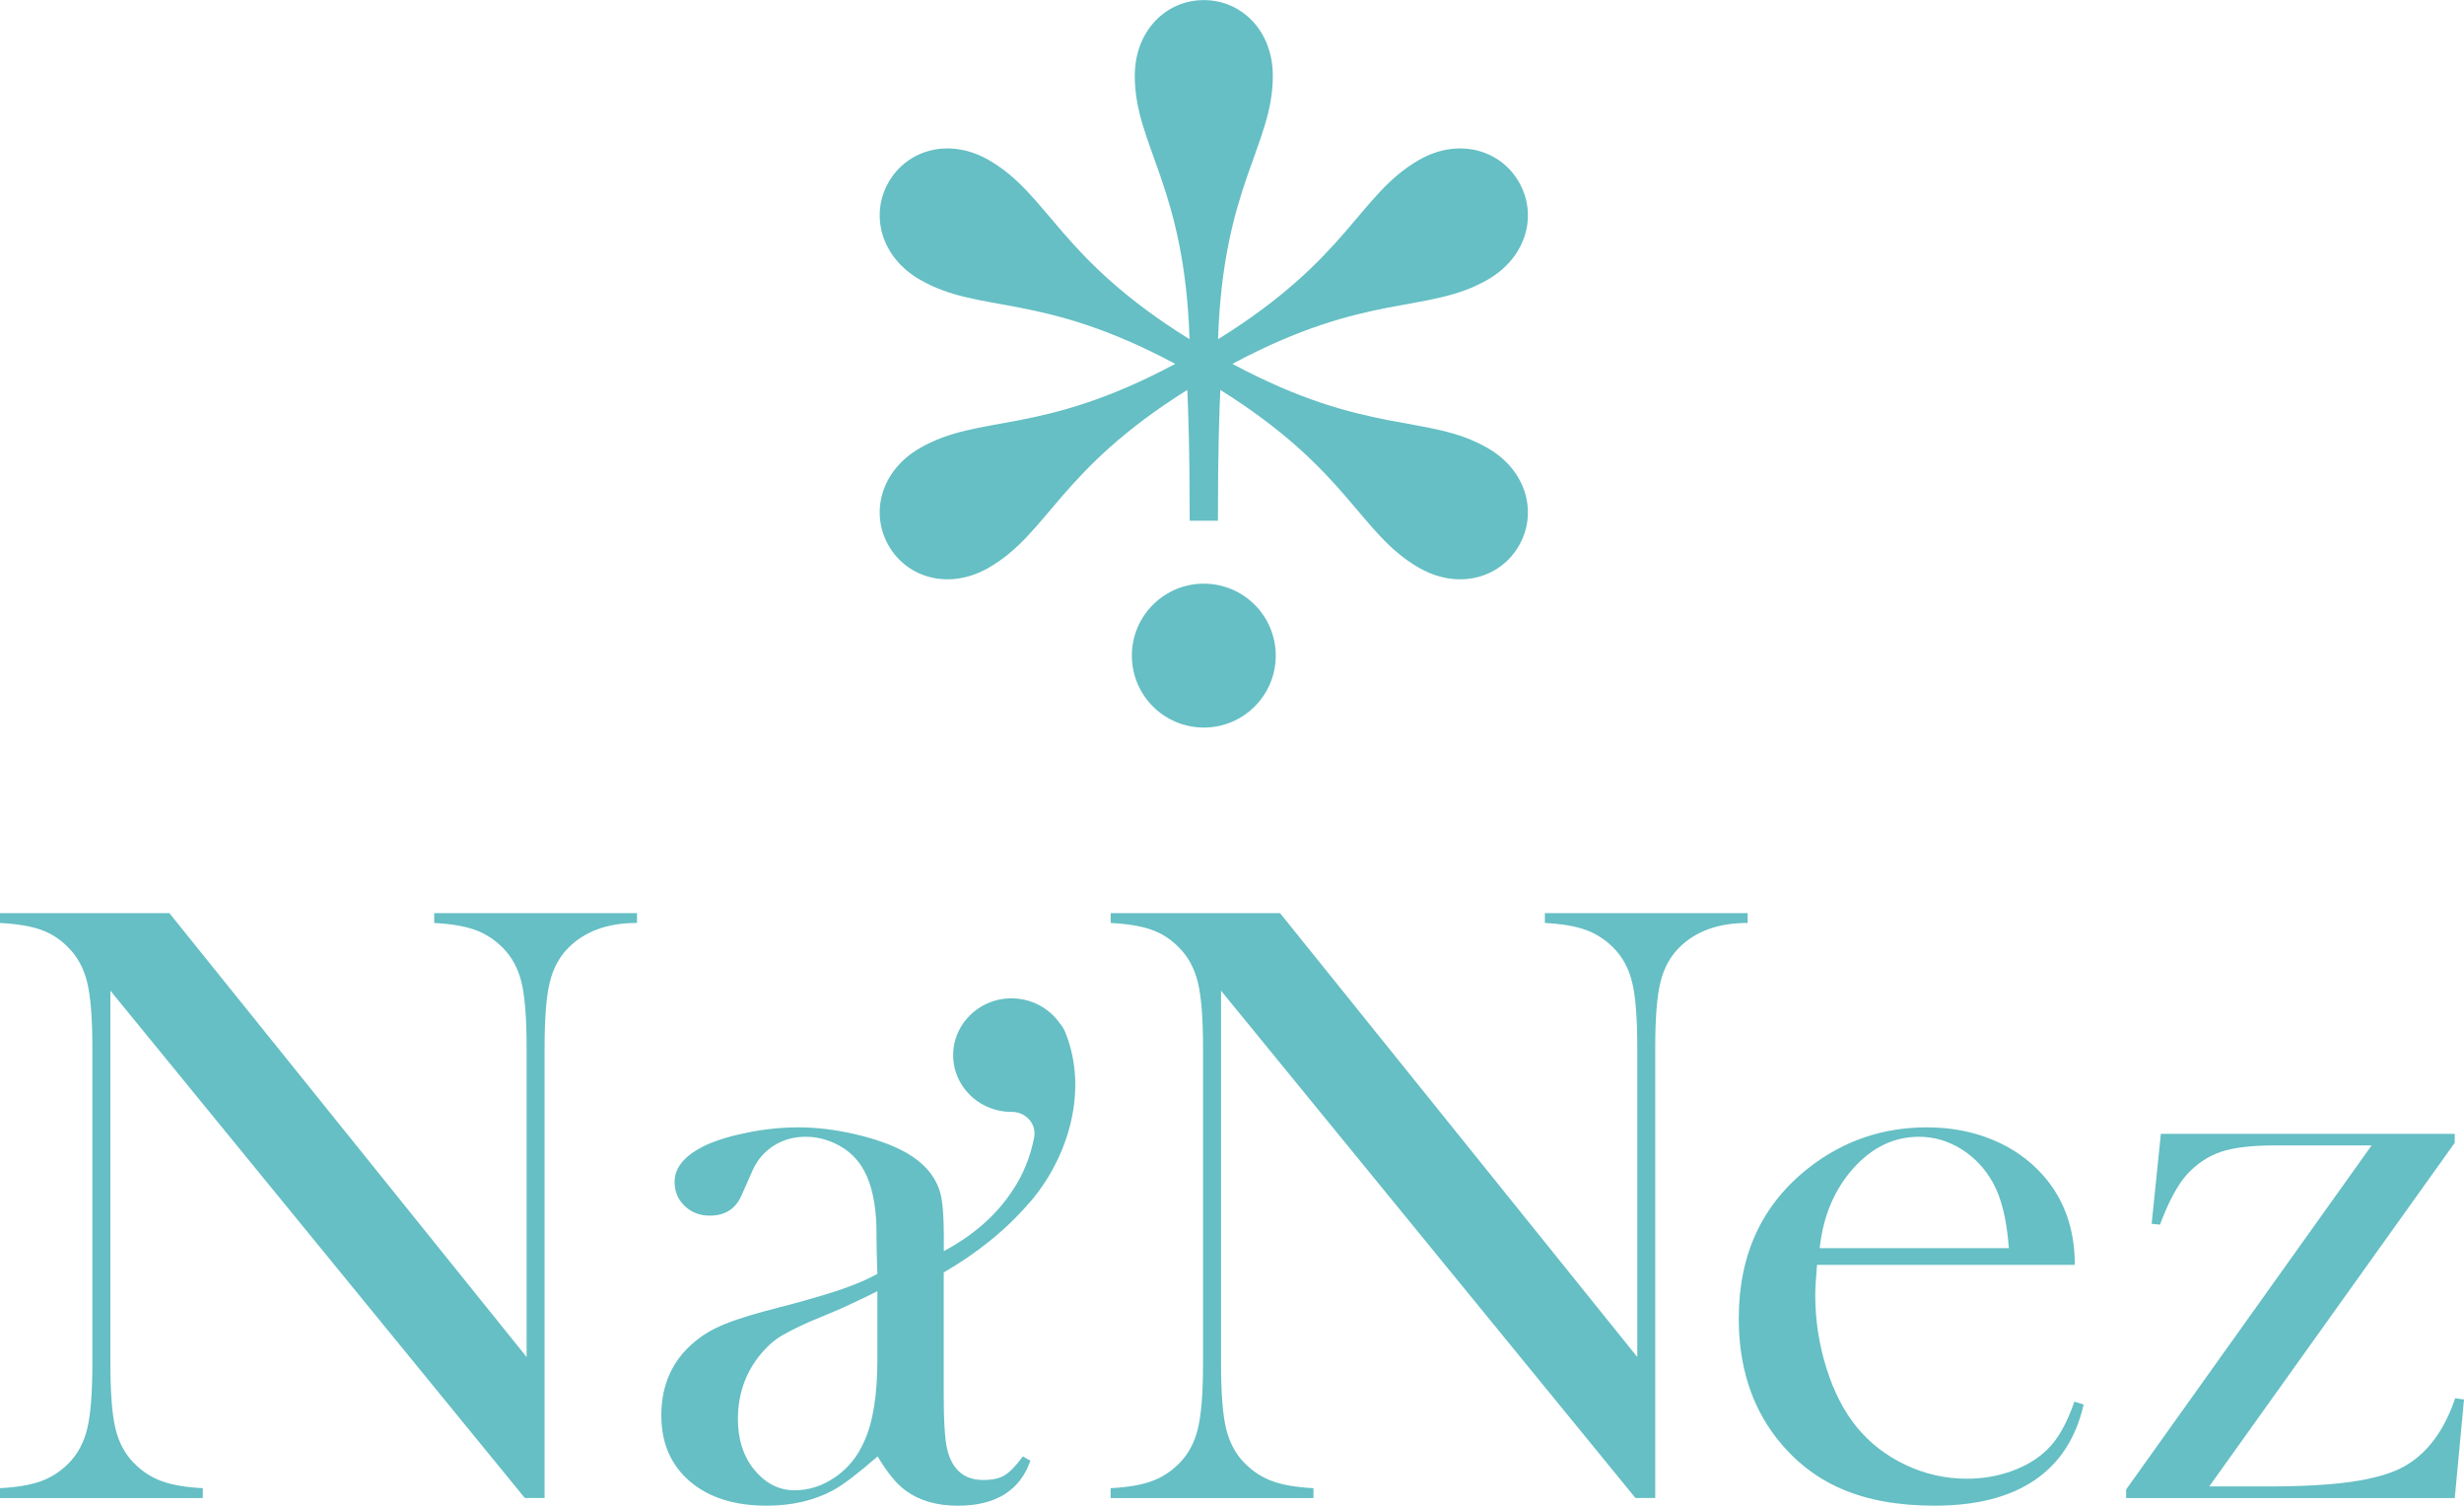
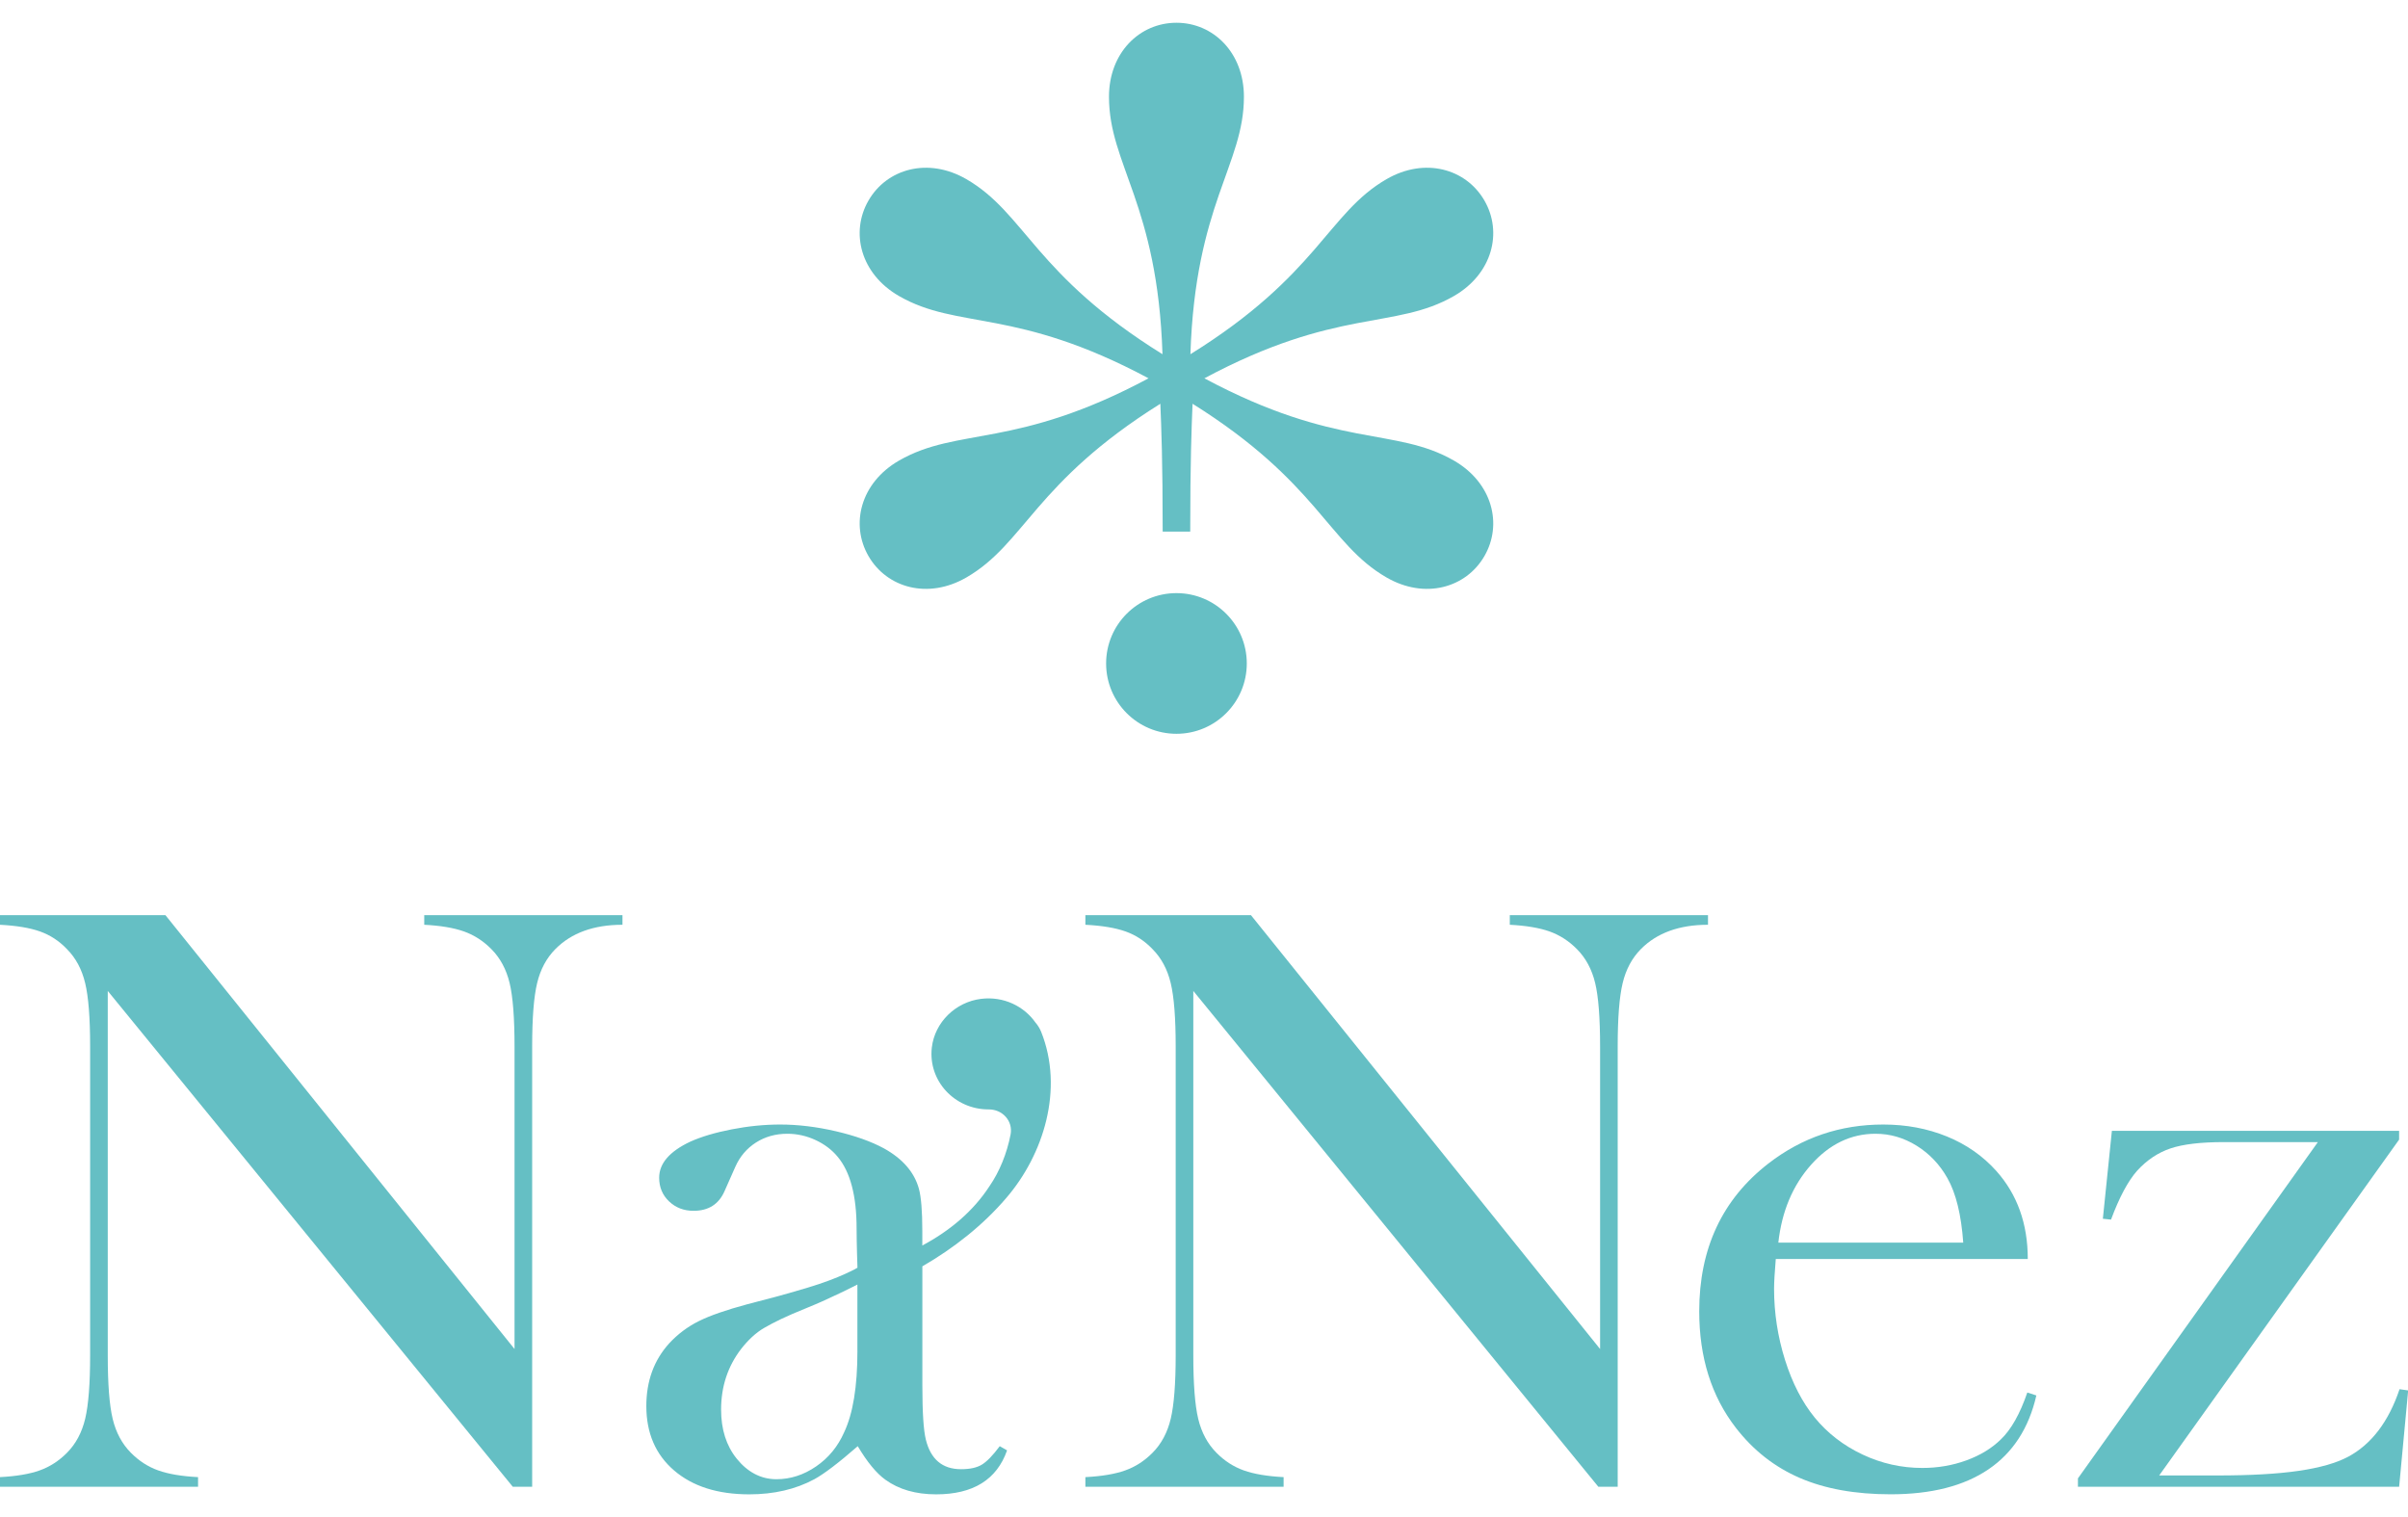
- <svg xmlns="http://www.w3.org/2000/svg" id="_레이어_1" data-name="레이어 1" viewBox="0 0 768.24 469.46">
-   <defs>
-     <style>
-       .cls-1 {
-         fill: #65bfc4;
-       }
-     </style>
-   </defs>
-   <path class="cls-1" d="M135.38,287.77c5.21,.27,9.44,.98,12.69,2.14,3.25,1.16,6.15,3.03,8.71,5.61,2.83,2.85,4.78,6.46,5.83,10.82,1.05,4.36,1.58,11.13,1.58,20.31v96.45L52.81,284.7H0v3.07c5.3,.27,9.58,.98,12.82,2.14,3.25,1.16,6.11,3.03,8.57,5.61,2.83,2.85,4.78,6.48,5.83,10.89,1.05,4.41,1.58,11.11,1.58,20.11v98.59c0,9.08-.53,15.83-1.58,20.24-1.05,4.41-3,8.04-5.83,10.89-2.56,2.58-5.47,4.45-8.71,5.61-3.25,1.16-7.48,1.87-12.69,2.14v3.07H63.23v-3.07c-5.21-.27-9.44-.98-12.69-2.14-3.25-1.16-6.15-3.03-8.71-5.61-2.84-2.85-4.78-6.46-5.83-10.82-1.05-4.36-1.58-11.13-1.58-20.31v-116.23l129.21,158.17h6.17v-140.54c0-8.99,.52-15.7,1.58-20.11,1.05-4.41,2.99-8.04,5.83-10.89,5.12-5.16,12.25-7.75,21.4-7.75v-3.07h-63.23v3.07Z" />
-   <path class="cls-1" d="M544.9,284.7h-63.23v3.07c5.21,.27,9.44,.98,12.69,2.14,3.24,1.16,6.15,3.03,8.71,5.61,2.83,2.85,4.78,6.46,5.83,10.82,1.05,4.36,1.58,11.13,1.58,20.31v96.45l-111.38-138.4h-52.81v3.07c5.3,.27,9.58,.98,12.82,2.14,3.24,1.16,6.1,3.03,8.57,5.61,2.83,2.85,4.78,6.48,5.83,10.89,1.05,4.41,1.58,11.11,1.58,20.11v98.59c0,9.08-.53,15.83-1.58,20.24-1.05,4.41-3,8.04-5.83,10.89-2.56,2.58-5.47,4.45-8.71,5.61-3.25,1.16-7.48,1.87-12.69,2.14v3.07h63.23v-3.07c-5.21-.27-9.44-.98-12.69-2.14-3.25-1.16-6.15-3.03-8.71-5.61-2.84-2.85-4.78-6.46-5.83-10.82-1.05-4.36-1.58-11.13-1.58-20.31v-116.23l129.21,158.17h6.17v-140.54c0-8.99,.52-15.7,1.58-20.11,1.05-4.41,2.99-8.04,5.83-10.89,5.12-5.16,12.25-7.75,21.4-7.75v-3.07Z" />
-   <path class="cls-1" d="M638.29,451.96c-2.92,2.85-6.59,5.08-11.01,6.68s-9.09,2.4-14.01,2.4c-6.65,0-13.01-1.42-19.07-4.27-6.06-2.85-11.14-6.77-15.24-11.76-4.01-4.9-7.18-11.04-9.5-18.44-2.32-7.39-3.49-14.96-3.49-22.71,0-1.96,.18-5.12,.55-9.49h80.38c0-11.22-3.34-20.57-10.01-28.05-4.3-4.81-9.56-8.48-15.77-11.02-6.22-2.54-12.99-3.81-20.3-3.81-13.72,0-25.92,4.14-36.62,12.42-14.72,11.4-22.08,27.12-22.08,47.16,0,14.69,3.89,27.08,11.66,37.14,5.58,7.21,12.39,12.56,20.44,16.03,8.04,3.47,17.69,5.21,28.94,5.21,12.98,0,23.39-2.65,31.2-7.95,7.82-5.3,12.91-13.16,15.29-23.58l-2.88-.93c-2.37,6.86-5.2,11.85-8.48,14.96Zm-60.5-87.64c5.87-6.59,12.72-9.89,20.55-9.89,4.64,0,9.01,1.27,13.11,3.81,4.1,2.54,7.37,5.99,9.83,10.35,2.73,4.81,4.41,11.67,5.05,20.57h-58.98c1.09-9.97,4.57-18.26,10.45-24.85Z" />
-   <path class="cls-1" d="M765.5,435.93c-3.48,10.33-8.92,17.5-16.33,21.51-3.84,2.05-9.14,3.56-15.91,4.54-6.77,.98-15.41,1.47-25.93,1.47h-18.52l76.54-107.14v-2.8h-91.62l-2.88,28.05,2.61,.27c2.65-7.12,5.44-12.34,8.37-15.63,3.11-3.38,6.65-5.74,10.63-7.08,3.98-1.34,9.62-2,16.94-2h30.04l-76.54,107.28v2.67h102.46l2.88-30.73-2.74-.4Z" />
-   <path class="cls-1" d="M321.06,374.91c11.9-13.82,18.46-34.73,11.09-53.05-.49-1.14-1.09-2.08-1.76-2.85-3.67-5.24-10.14-8.46-17.32-7.61-8.22,.98-14.85,7.52-15.77,15.53-1.23,10.69,7.33,19.74,18.06,19.74,.03,0,.06,0,.08,0,4.44-.02,7.8,3.74,6.99,7.99-1.16,6.05-3.55,11.88-6.68,16.43-5.29,8.17-12.85,14.39-21.48,18.99v-4.66c0-6.32-.37-10.82-1.1-13.49-1.47-5.25-5.18-9.53-11.13-12.82-4.12-2.22-9.25-4.05-15.39-5.48-6.14-1.42-12.04-2.14-17.72-2.14-5.04,0-10.19,.51-15.45,1.54-5.27,1.03-9.69,2.34-13.26,3.94-6.6,3.12-9.89,6.95-9.89,11.49,0,3.03,1.05,5.54,3.15,7.55,2.1,2,4.71,3.01,7.82,3.01,4.75,0,8.05-2.09,9.88-6.28l3.43-7.75c1.46-3.29,3.66-5.88,6.58-7.75,2.93-1.87,6.26-2.81,10.01-2.81,3.11,0,6.1,.67,8.98,2,2.88,1.34,5.23,3.12,7.06,5.34,4.02,4.81,6.04,12.42,6.04,22.85,0,4.9,.27,12.54,.27,12.54,0,0-5.38,3.22-15.88,6.35-9.79,2.92-11.28,3.19-19.24,5.3-6.77,1.82-11.93,3.62-15.5,5.39-3.57,1.77-6.72,4.14-9.47,7.11-4.85,5.37-7.27,12.02-7.27,19.97,0,8.62,2.95,15.47,8.86,20.55,5.91,5.08,13.9,7.62,23.97,7.62,7.87,0,14.79-1.6,20.74-4.81,3.11-1.69,7.74-5.21,13.87-10.55,3.02,5.08,5.95,8.64,8.79,10.69,4.3,3.12,9.71,4.68,16.21,4.68,11.8,0,19.34-4.68,22.63-14.03l-2.33-1.34c-2.2,2.94-4.09,4.9-5.69,5.88-1.6,.98-3.82,1.47-6.65,1.47-5.95,0-9.69-3.16-11.25-9.49-.73-3.03-1.1-8.73-1.1-17.1v-38.13c10.05-5.79,19.33-13.1,26.78-21.82Zm-47.5,48.86c0,11.31-1.41,19.95-4.24,25.92-2.01,4.54-4.99,8.17-8.96,10.89-3.96,2.72-8.18,4.07-12.65,4.07-5.11,0-9.32-2.42-12.65-6.54-3.33-4.12-4.99-9.34-4.99-15.66,0-7.38,2.14-13.84,6.43-19.4,2.1-2.68,4.57-5.09,7.35-6.68,3.05-1.75,6.63-3.56,13.6-6.37,7.45-3,16.1-7.43,16.1-7.43v21.22Z" />
-   <path class="cls-1" d="M370.94,162.35h8.79c0-22.6,.42-32.92,.74-40.78,40.12,25.1,43.2,44.63,61.89,55.42,12.2,7.04,25.34,3.34,31.21-6.83,5.87-10.17,2.51-23.4-9.69-30.44-18.79-10.85-37.36-3.63-79.64-26.27,42.28-22.64,60.85-15.43,79.64-26.27,12.2-7.04,15.56-20.27,9.69-30.44-5.87-10.17-19.01-13.87-31.21-6.83-18.79,10.85-21.8,30.55-62.58,55.85,1.53-47.95,17.07-60.43,17.07-82.12,0-14.08-9.77-23.61-21.52-23.61s-21.52,9.53-21.52,23.61c0,21.7,15.54,34.17,17.07,82.12-40.78-25.3-43.78-45-62.58-55.85-12.19-7.04-25.34-3.34-31.21,6.83-5.87,10.17-2.5,23.4,9.69,30.44,18.79,10.85,37.36,3.63,79.64,26.27-42.28,22.64-60.85,15.43-79.64,26.27-12.2,7.04-15.56,20.27-9.69,30.44,5.87,10.17,19.02,13.87,31.21,6.83,18.69-10.79,21.77-30.32,61.89-55.42,.32,7.86,.74,18.19,.74,40.78Z" />
-   <path class="cls-1" d="M352.9,204.41c0,12.39,10.04,22.43,22.43,22.43s22.43-10.04,22.43-22.43-10.04-22.43-22.43-22.43-22.43,10.04-22.43,22.43Z" />
+ <svg xmlns="http://www.w3.org/2000/svg" version="1.1" id="레이어_1" x="0px" y="0px" viewBox="0 0 1000 630" style="enable-background:new 0 0 1000 630;" xml:space="preserve">
+   <style type="text/css">
+ 	.st0{fill:#65BFC4;}
+ </style>
+   <g>
+     <path class="st0" d="M176.18,384.05c6.78,0.35,12.29,1.28,16.52,2.78c4.22,1.51,8,3.94,11.34,7.31c3.69,3.71,6.22,8.41,7.59,14.09   c1.37,5.68,2.05,14.5,2.05,26.44v125.57L68.69,380.05H-0.06v4c6.9,0.35,12.47,1.28,16.69,2.78c4.22,1.51,7.95,3.94,11.16,7.31   c3.69,3.71,6.22,8.43,7.59,14.18c1.37,5.74,2.05,14.46,2.05,26.17v128.35c0,11.83-0.69,20.61-2.05,26.35   c-1.37,5.74-3.9,10.47-7.59,14.17c-3.34,3.36-7.11,5.8-11.34,7.3c-4.23,1.51-9.73,2.43-16.52,2.78v4h82.32v-4   c-6.79-0.35-12.29-1.28-16.52-2.78c-4.23-1.5-8.01-3.94-11.34-7.3c-3.69-3.71-6.22-8.41-7.59-14.09   c-1.37-5.68-2.05-14.49-2.05-26.44V411.53l168.21,205.92H221V434.49c0-11.71,0.68-20.44,2.05-26.17c1.37-5.74,3.9-10.46,7.59-14.18   c6.67-6.72,15.95-10.09,27.86-10.09v-4h-82.32V384.05z" />
+     <path class="st0" d="M709.31,380.05h-82.32v4c6.78,0.35,12.29,1.28,16.52,2.78c4.22,1.51,8,3.94,11.34,7.31   c3.69,3.71,6.22,8.41,7.59,14.09c1.37,5.68,2.05,14.5,2.05,26.44v125.57L519.49,380.05h-68.75v4c6.9,0.35,12.47,1.28,16.7,2.78   c4.22,1.51,7.95,3.94,11.16,7.31c3.69,3.71,6.22,8.43,7.59,14.18c1.37,5.74,2.05,14.46,2.05,26.17v128.35   c0,11.83-0.69,20.61-2.05,26.35c-1.37,5.74-3.9,10.47-7.59,14.17c-3.33,3.36-7.11,5.8-11.34,7.3c-4.23,1.51-9.73,2.43-16.52,2.78v4   h82.32v-4c-6.79-0.35-12.29-1.28-16.52-2.78c-4.23-1.5-8.01-3.94-11.34-7.3c-3.69-3.71-6.22-8.41-7.59-14.09   c-1.37-5.68-2.05-14.49-2.05-26.44V411.53l168.21,205.92h8.03V434.49c0-11.71,0.68-20.44,2.05-26.17   c1.37-5.74,3.9-10.46,7.59-14.18c6.66-6.72,15.95-10.09,27.86-10.09V380.05z" />
+     <path class="st0" d="M830.89,597.8c-3.8,3.71-8.57,6.61-14.33,8.7c-5.75,2.09-11.83,3.13-18.24,3.13c-8.66,0-16.94-1.85-24.83-5.57   c-7.89-3.71-14.5-8.81-19.84-15.31c-5.22-6.38-9.34-14.38-12.37-24c-3.02-9.62-4.54-19.48-4.54-29.56c0-2.55,0.24-6.67,0.71-12.35   H842.1c0-14.61-4.35-26.78-13.04-36.52c-5.6-6.26-12.44-11.04-20.54-14.35c-8.1-3.3-16.9-4.96-26.43-4.96   c-17.86,0-33.75,5.39-47.68,16.17c-19.17,14.84-28.75,35.3-28.75,61.39c0,19.13,5.06,35.25,15.18,48.35   c7.26,9.39,16.13,16.35,26.61,20.87c10.47,4.52,23.03,6.78,37.68,6.78c16.9,0,30.44-3.45,40.62-10.35   c10.18-6.9,16.81-17.13,19.91-30.7l-3.75-1.22C838.83,587.25,835.16,593.74,830.89,597.8z M752.12,483.71   c7.64-8.58,16.56-12.87,26.75-12.87c6.04,0,11.73,1.65,17.06,4.96c5.33,3.3,9.6,7.8,12.8,13.48c3.55,6.26,5.74,15.19,6.57,26.78   h-76.79C739.95,503.07,744.48,492.29,752.12,483.71z" />
+     <path class="st0" d="M996.49,576.93c-4.53,13.45-11.61,22.78-21.25,28c-5,2.67-11.9,4.64-20.71,5.91   c-8.81,1.28-20.06,1.91-33.75,1.91h-24.11l99.64-139.48v-3.65H877.03l-3.75,36.52l3.39,0.35c3.45-9.28,7.08-16.06,10.89-20.35   c4.04-4.41,8.66-7.48,13.84-9.22c5.18-1.74,12.53-2.61,22.06-2.61h39.11l-99.64,139.65v3.48h133.39l3.75-40L996.49,576.93z" />
+     <path class="st0" d="M417.9,497.49c15.49-17.99,24.03-45.22,14.44-69.07c-0.63-1.49-1.41-2.71-2.29-3.71   c-4.78-6.82-13.21-11.02-22.55-9.9c-10.7,1.28-19.33,9.79-20.53,20.22c-1.6,13.92,9.55,25.7,23.51,25.7c0.04,0,0.07,0,0.11,0   c5.78-0.03,10.15,4.87,9.09,10.4c-1.51,7.87-4.62,15.47-8.7,21.39c-6.88,10.63-16.73,18.73-27.96,24.73v-6.06   c0-8.23-0.48-14.09-1.43-17.57c-1.91-6.84-6.74-12.4-14.49-16.7c-5.37-2.9-12.05-5.28-20.03-7.13c-7.99-1.85-15.68-2.78-23.07-2.78   c-6.56,0-13.26,0.67-20.12,2c-6.86,1.33-12.61,3.04-17.26,5.13c-8.59,4.06-12.88,9.04-12.88,14.96c0,3.94,1.37,7.22,4.11,9.83   c2.74,2.61,6.13,3.91,10.18,3.91c6.19,0,10.47-2.72,12.86-8.17l4.47-10.09c1.9-4.29,4.76-7.65,8.57-10.09   c3.81-2.43,8.15-3.65,13.04-3.65c4.04,0,7.95,0.87,11.7,2.61c3.75,1.74,6.81,4.06,9.2,6.96c5.24,6.26,7.86,16.17,7.86,29.74   c0,6.38,0.36,16.33,0.36,16.33s-7.01,4.2-20.67,8.27c-12.75,3.8-14.69,4.15-25.05,6.89c-8.81,2.37-15.53,4.71-20.18,7.02   c-4.64,2.31-8.75,5.4-12.32,9.26c-6.31,6.99-9.46,15.65-9.46,26c0,11.23,3.84,20.14,11.53,26.75c7.69,6.61,18.09,9.92,31.21,9.92   c10.25,0,19.25-2.09,27-6.26c4.05-2.2,10.07-6.78,18.06-13.74c3.93,6.61,7.75,11.25,11.45,13.91c5.6,4.06,12.64,6.09,21.1,6.09   c15.36,0,25.18-6.09,29.46-18.26l-3.04-1.74c-2.86,3.83-5.33,6.38-7.41,7.65c-2.08,1.28-4.97,1.91-8.66,1.91   c-7.74,0-12.62-4.11-14.64-12.35c-0.95-3.94-1.43-11.36-1.43-22.26V525.9C396.11,518.36,408.2,508.84,417.9,497.49z M356.07,561.1   c0,14.73-1.84,25.97-5.52,33.74c-2.61,5.91-6.5,10.64-11.66,14.17c-5.16,3.54-10.65,5.3-16.46,5.3c-6.65,0-12.14-3.15-16.47-8.52   c-4.33-5.36-6.5-12.16-6.5-20.39c0-9.6,2.79-18.02,8.37-25.26c2.73-3.49,5.96-6.63,9.57-8.7c3.96-2.27,8.63-4.64,17.71-8.29   c9.69-3.9,20.95-9.68,20.95-9.68V561.1z" />
+     <path class="st0" d="M482.84,220.77h5.72h5.72c0-29.42,0.55-42.86,0.97-53.09c52.23,32.67,56.24,58.1,80.57,72.15   c15.88,9.17,32.98,4.35,40.63-8.89c7.65-13.24,3.26-30.47-12.61-39.63c-24.46-14.12-48.64-4.73-103.68-34.2   c55.04-29.48,79.22-20.08,103.68-34.2c15.88-9.17,20.26-26.39,12.61-39.63c-7.65-13.24-24.75-18.06-40.63-8.89   c-24.46,14.12-28.38,39.77-81.46,72.71c1.99-62.42,22.22-78.66,22.22-106.91c0-18.33-12.72-30.74-28.02-30.74   c-15.29,0-28.02,12.41-28.02,30.74c0,28.25,20.23,44.49,22.22,106.91c-53.08-32.94-57-58.58-81.46-72.71   c-15.88-9.17-32.98-4.35-40.63,8.89c-7.65,13.24-3.26,30.47,12.62,39.63c24.46,14.12,48.64,4.73,103.68,34.2   c-55.04,29.48-79.22,20.08-103.68,34.2c-15.88,9.17-20.26,26.39-12.62,39.63c7.65,13.24,24.75,18.06,40.63,8.89   c24.33-14.04,28.34-39.48,80.57-72.15C482.29,177.91,482.84,191.35,482.84,220.77z" />
+     <path class="st0" d="M459.35,275.53c0,16.13,13.08,29.21,29.21,29.21c16.13,0,29.21-13.08,29.21-29.21   c0-16.13-13.08-29.21-29.21-29.21C472.43,246.32,459.35,259.4,459.35,275.53z" />
+   </g>
</svg>
